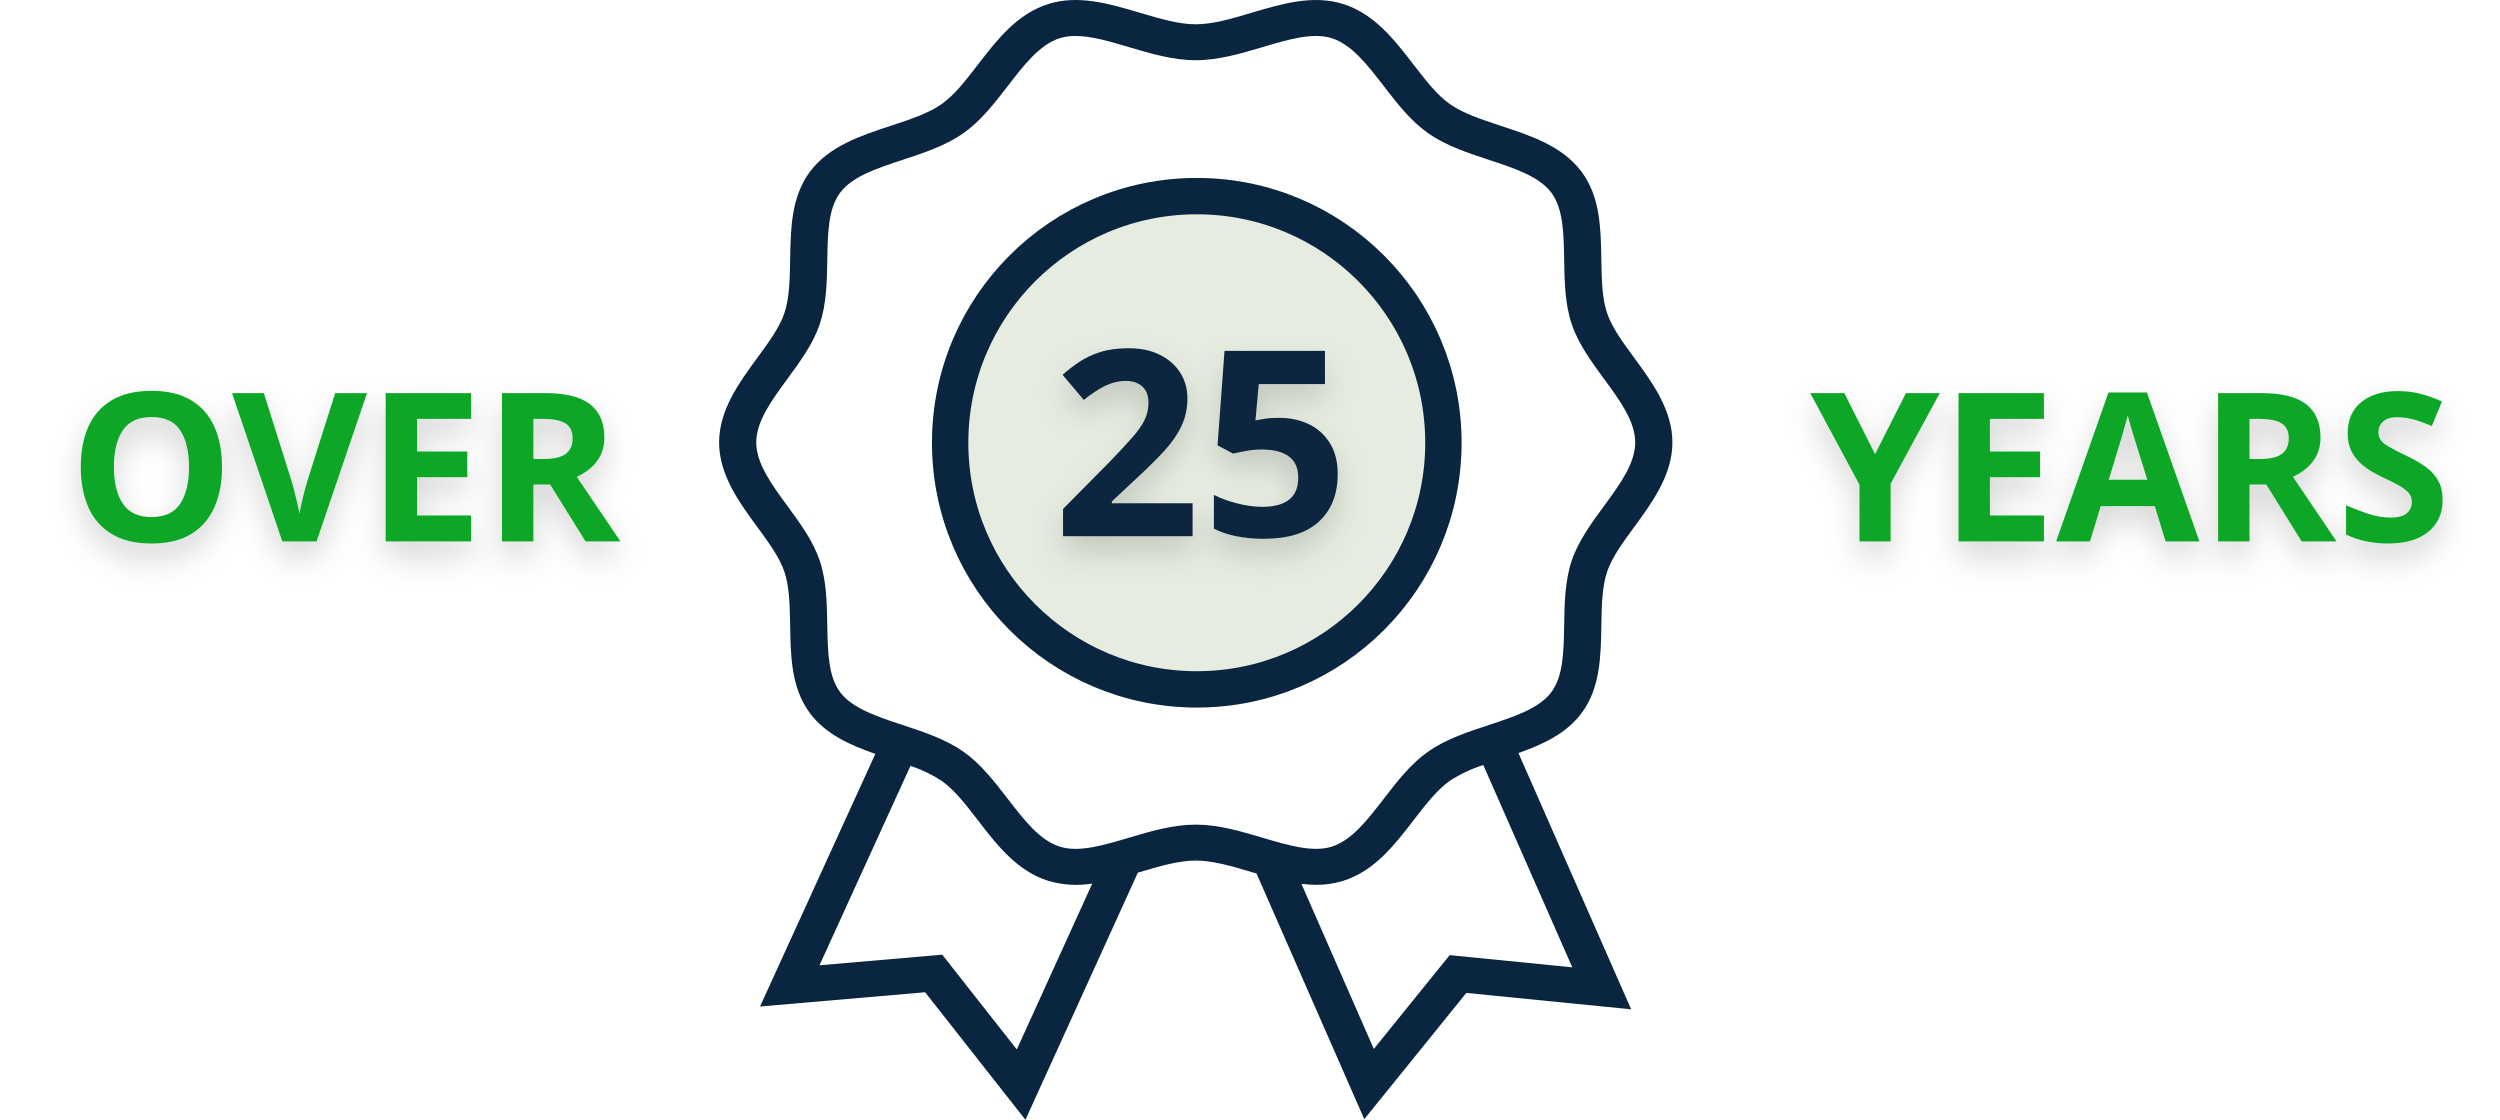
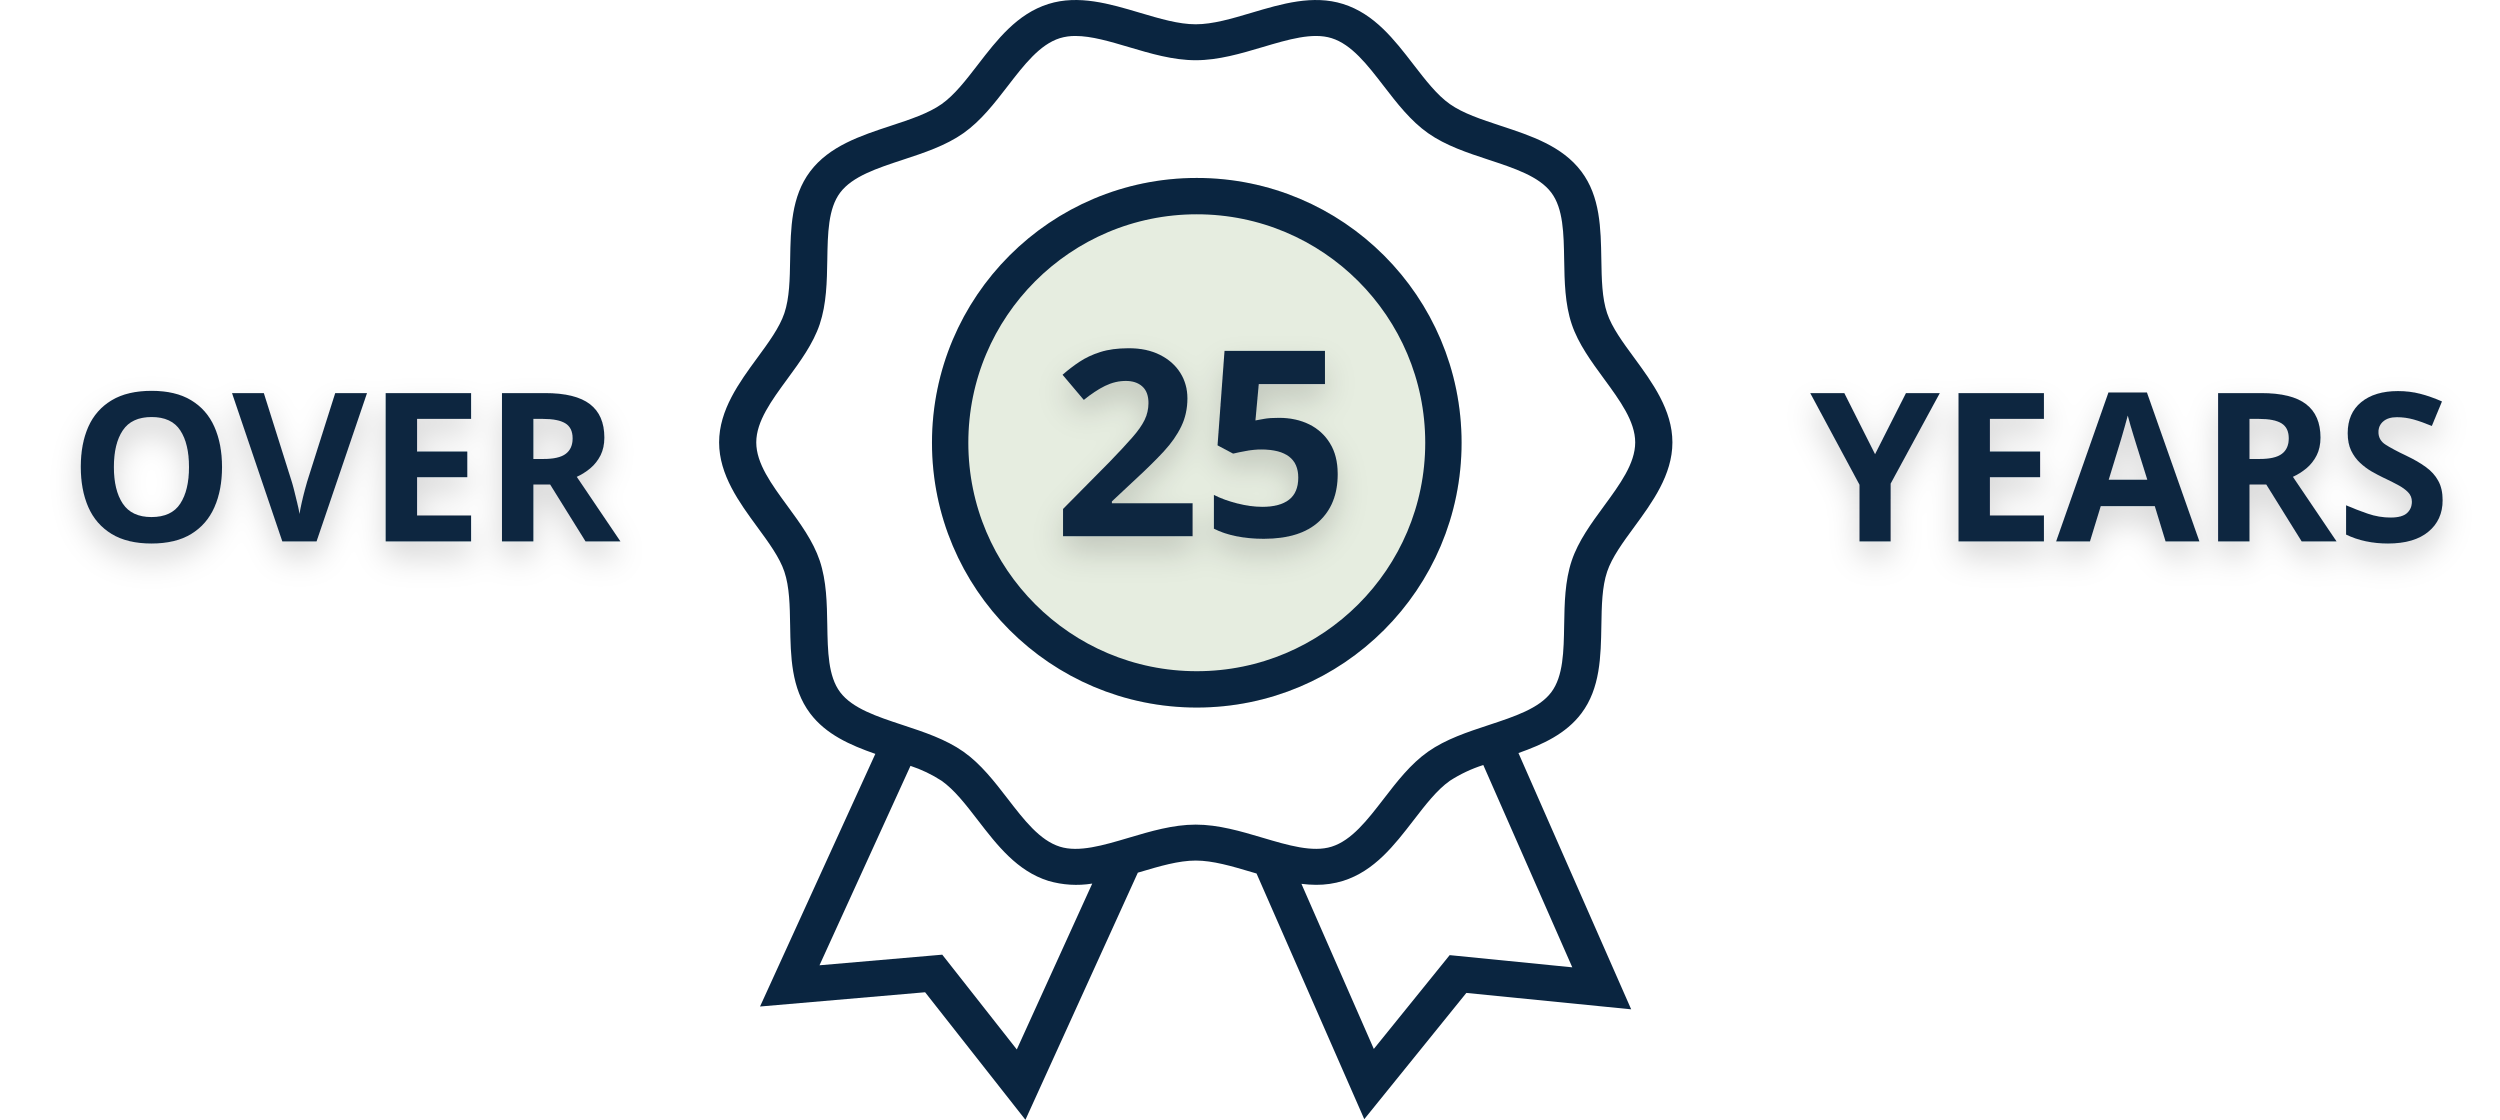
<svg xmlns="http://www.w3.org/2000/svg" width="481.5" height="215.675" viewBox="0 0 481.5 215.675" class="experience-svg">
  <defs>
    <filter id="_25" x="189.5" y="43.274" width="82" height="86" filterUnits="userSpaceOnUse">
      <feOffset dy="3" input="SourceAlpha" />
      <feGaussianBlur stdDeviation="3" result="blur" />
      <feFlood flood-opacity="0.161" />
      <feComposite operator="in" in2="blur" />
      <feComposite in="SourceGraphic" />
    </filter>
    <filter id="OVER" x="0" y="55.274" width="128" height="71" filterUnits="userSpaceOnUse">
      <feOffset dy="3" input="SourceAlpha" />
      <feGaussianBlur stdDeviation="3" result="blur-2" />
      <feFlood flood-opacity="0.161" />
      <feComposite operator="in" in2="blur-2" />
      <feComposite in="SourceGraphic" />
    </filter>
    <filter id="YEARS_" x="333.5" y="55.274" width="148" height="71" filterUnits="userSpaceOnUse">
      <feOffset dy="3" input="SourceAlpha" />
      <feGaussianBlur stdDeviation="3" result="blur-3" />
      <feFlood flood-opacity="0.161" />
      <feComposite operator="in" in2="blur-3" />
      <feComposite in="SourceGraphic" />
    </filter>
  </defs>
  <g id="Group_2" data-name="Group 2" transform="translate(-729.5 -3825.726)">
    <g id="award-new" transform="translate(856.458 3822.444)">
      <path id="Path_10" data-name="Path 10" d="M182.571,63.6c-.988-2.938-1.048-6.551-1.112-10.373-.1-5.934-.2-12.072-3.848-16.919-3.683-4.9-9.72-6.885-15.559-8.808-3.714-1.226-7.221-2.382-9.756-4.166-2.487-1.75-4.676-4.591-7-7.6-3.709-4.813-7.545-9.792-13.587-11.687-5.791-1.817-11.8-.035-17.609,1.694-3.838,1.14-7.467,2.218-10.763,2.218S96.419,6.878,92.581,5.74C86.766,4.012,80.76,2.227,74.97,4.046c-6.042,1.9-9.88,6.876-13.589,11.691-2.318,3.008-4.507,5.849-6.992,7.6-2.535,1.784-6.044,2.941-9.756,4.164C38.8,29.421,32.76,31.413,29.075,36.306c-3.647,4.847-3.75,10.983-3.85,16.919C25.16,57.048,25.1,60.66,24.112,63.6c-.924,2.749-3.01,5.6-5.22,8.61-3.444,4.7-7.35,10.025-7.35,16.282s3.905,11.585,7.35,16.285c2.21,3.015,4.3,5.861,5.22,8.61.988,2.938,1.048,6.551,1.112,10.373.1,5.934.2,12.072,3.848,16.919,3.055,4.058,7.727,6.115,12.56,7.8L19.424,197.137l31.793-2.747,19.323,24.567,21.65-47.6c.129-.039.26-.076.391-.115,3.838-1.14,7.467-2.216,10.763-2.216s6.925,1.078,10.763,2.216c.313.092.628.182.943.275L135.8,218.835l19.659-24.315,31.75,3.158-21.712-49.359c4.676-1.655,9.159-3.707,12.121-7.643,3.645-4.845,3.748-10.983,3.848-16.917.062-3.822.124-7.433,1.112-10.376.924-2.749,3.01-5.6,5.22-8.612,3.444-4.7,7.35-10.027,7.35-16.285S191.238,76.9,187.794,72.2C185.583,69.194,183.495,66.348,182.571,63.6ZM68.878,205.408,54.52,187.152l-23.643,2.043L48.4,150.788a25.8,25.8,0,0,1,5.984,2.865c2.485,1.75,4.674,4.589,6.992,7.6,3.712,4.813,7.548,9.794,13.589,11.689a19.215,19.215,0,0,0,8.443.519Zm106.986-15.818-23.615-2.35-14.611,18.069-13.94-31.8a23.512,23.512,0,0,0,2.81.192,17.26,17.26,0,0,0,5.208-.762c6.042-1.9,9.877-6.874,13.587-11.687,2.32-3.008,4.509-5.849,6.994-7.6a26.98,26.98,0,0,1,6.428-3.028Zm6.087-88.819c-2.423,3.305-4.929,6.724-6.19,10.479-1.32,3.929-1.392,8.236-1.461,12.4-.086,5.08-.165,9.879-2.478,12.954-2.351,3.125-7.077,4.681-12.081,6.331-4.053,1.336-8.247,2.719-11.658,5.12-3.363,2.368-5.987,5.771-8.522,9.06-3.179,4.125-6.185,8.023-10.056,9.238-3.643,1.14-8.331-.254-13.3-1.727-4.177-1.24-8.493-2.523-12.866-2.523s-8.689,1.283-12.864,2.523c-4.967,1.475-9.66,2.871-13.3,1.727-3.874-1.216-6.879-5.115-10.061-9.242-2.535-3.289-5.156-6.689-8.519-9.058-3.413-2.4-7.605-3.783-11.658-5.12-5-1.648-9.729-3.208-12.081-6.331-2.313-3.075-2.392-7.873-2.478-12.954-.069-4.164-.141-8.471-1.461-12.4-1.26-3.753-3.767-7.172-6.187-10.477-3.1-4.231-6.032-8.227-6.032-12.28s2.929-8.047,6.03-12.278c2.423-3.305,4.927-6.722,6.19-10.477,1.318-3.929,1.392-8.233,1.461-12.4.086-5.083.165-9.882,2.48-12.956,2.351-3.123,7.075-4.681,12.078-6.329C51,32.717,55.191,31.334,58.6,28.931c3.361-2.366,5.982-5.768,8.519-9.058,3.182-4.127,6.185-8.026,10.059-9.242a10.008,10.008,0,0,1,3-.42c3.067,0,6.607,1.05,10.3,2.147,4.172,1.24,8.488,2.523,12.861,2.523s8.691-1.283,12.866-2.523c4.967-1.477,9.66-2.869,13.3-1.727,3.874,1.214,6.877,5.113,10.056,9.238,2.537,3.289,5.158,6.692,8.524,9.06,3.411,2.4,7.6,3.783,11.658,5.12,5,1.648,9.727,3.206,12.078,6.331,2.315,3.075,2.394,7.873,2.48,12.954.069,4.164.141,8.471,1.461,12.4,1.26,3.756,3.767,7.172,6.19,10.479,3.1,4.231,6.03,8.227,6.03,12.278S185.051,96.54,181.95,100.771Z" transform="translate(0 0)" fill="#0a2540" />
    </g>
    <g id="Ellipse_4" data-name="Ellipse 4" transform="translate(909 3860)" fill="#e6ede0 " stroke="#0a2540" stroke-width="7">
      <circle cx="51" cy="51" r="51" stroke="none" />
      <circle cx="51" cy="51" r="47.5" fill="none" />
    </g>
    <g transform="matrix(1, 0, 0, 1, 729.5, 3825.73)" filter="url(#_25)">
      <text id="_25-2" data-name="25" transform="translate(198.5 49.27)" fill="#0a2540" font-size="50" font-family="SegoeUI-Semibold, Segoe UI" font-weight="600">
        <tspan x="4.241" y="54">25</tspan>
      </text>
    </g>
    <g transform="matrix(1, 0, 0, 1, 729.5, 3825.73)" filter="url(#OVER)">
-       <text id="OVER-2" data-name="OVER" transform="translate(9 61.27)" fill="#0fa626" font-size="40" font-family="SegoeUI-Semibold, Segoe UI" font-weight="600">
+       <text id="OVER-2" data-name="OVER" transform="translate(9 61.27)" fill="#0a2540" font-size="40" font-family="SegoeUI-Semibold, Segoe UI" font-weight="600">
        <tspan x="4.248" y="43">OVER</tspan>
      </text>
    </g>
    <g transform="matrix(1, 0, 0, 1, 729.5, 3825.73)" filter="url(#YEARS_)">
-       <text id="YEARS_2" data-name="YEARS " transform="translate(342.5 61.27)" fill="#0fa626" font-size="40" font-family="SegoeUI-Semibold, Segoe UI" font-weight="600">
+       <text id="YEARS_2" data-name="YEARS " transform="translate(342.5 61.27)" fill="#0a2540" font-size="40" font-family="SegoeUI-Semibold, Segoe UI" font-weight="600">
        <tspan x="6.152" y="43">YEARS </tspan>
      </text>
    </g>
  </g>
</svg>
